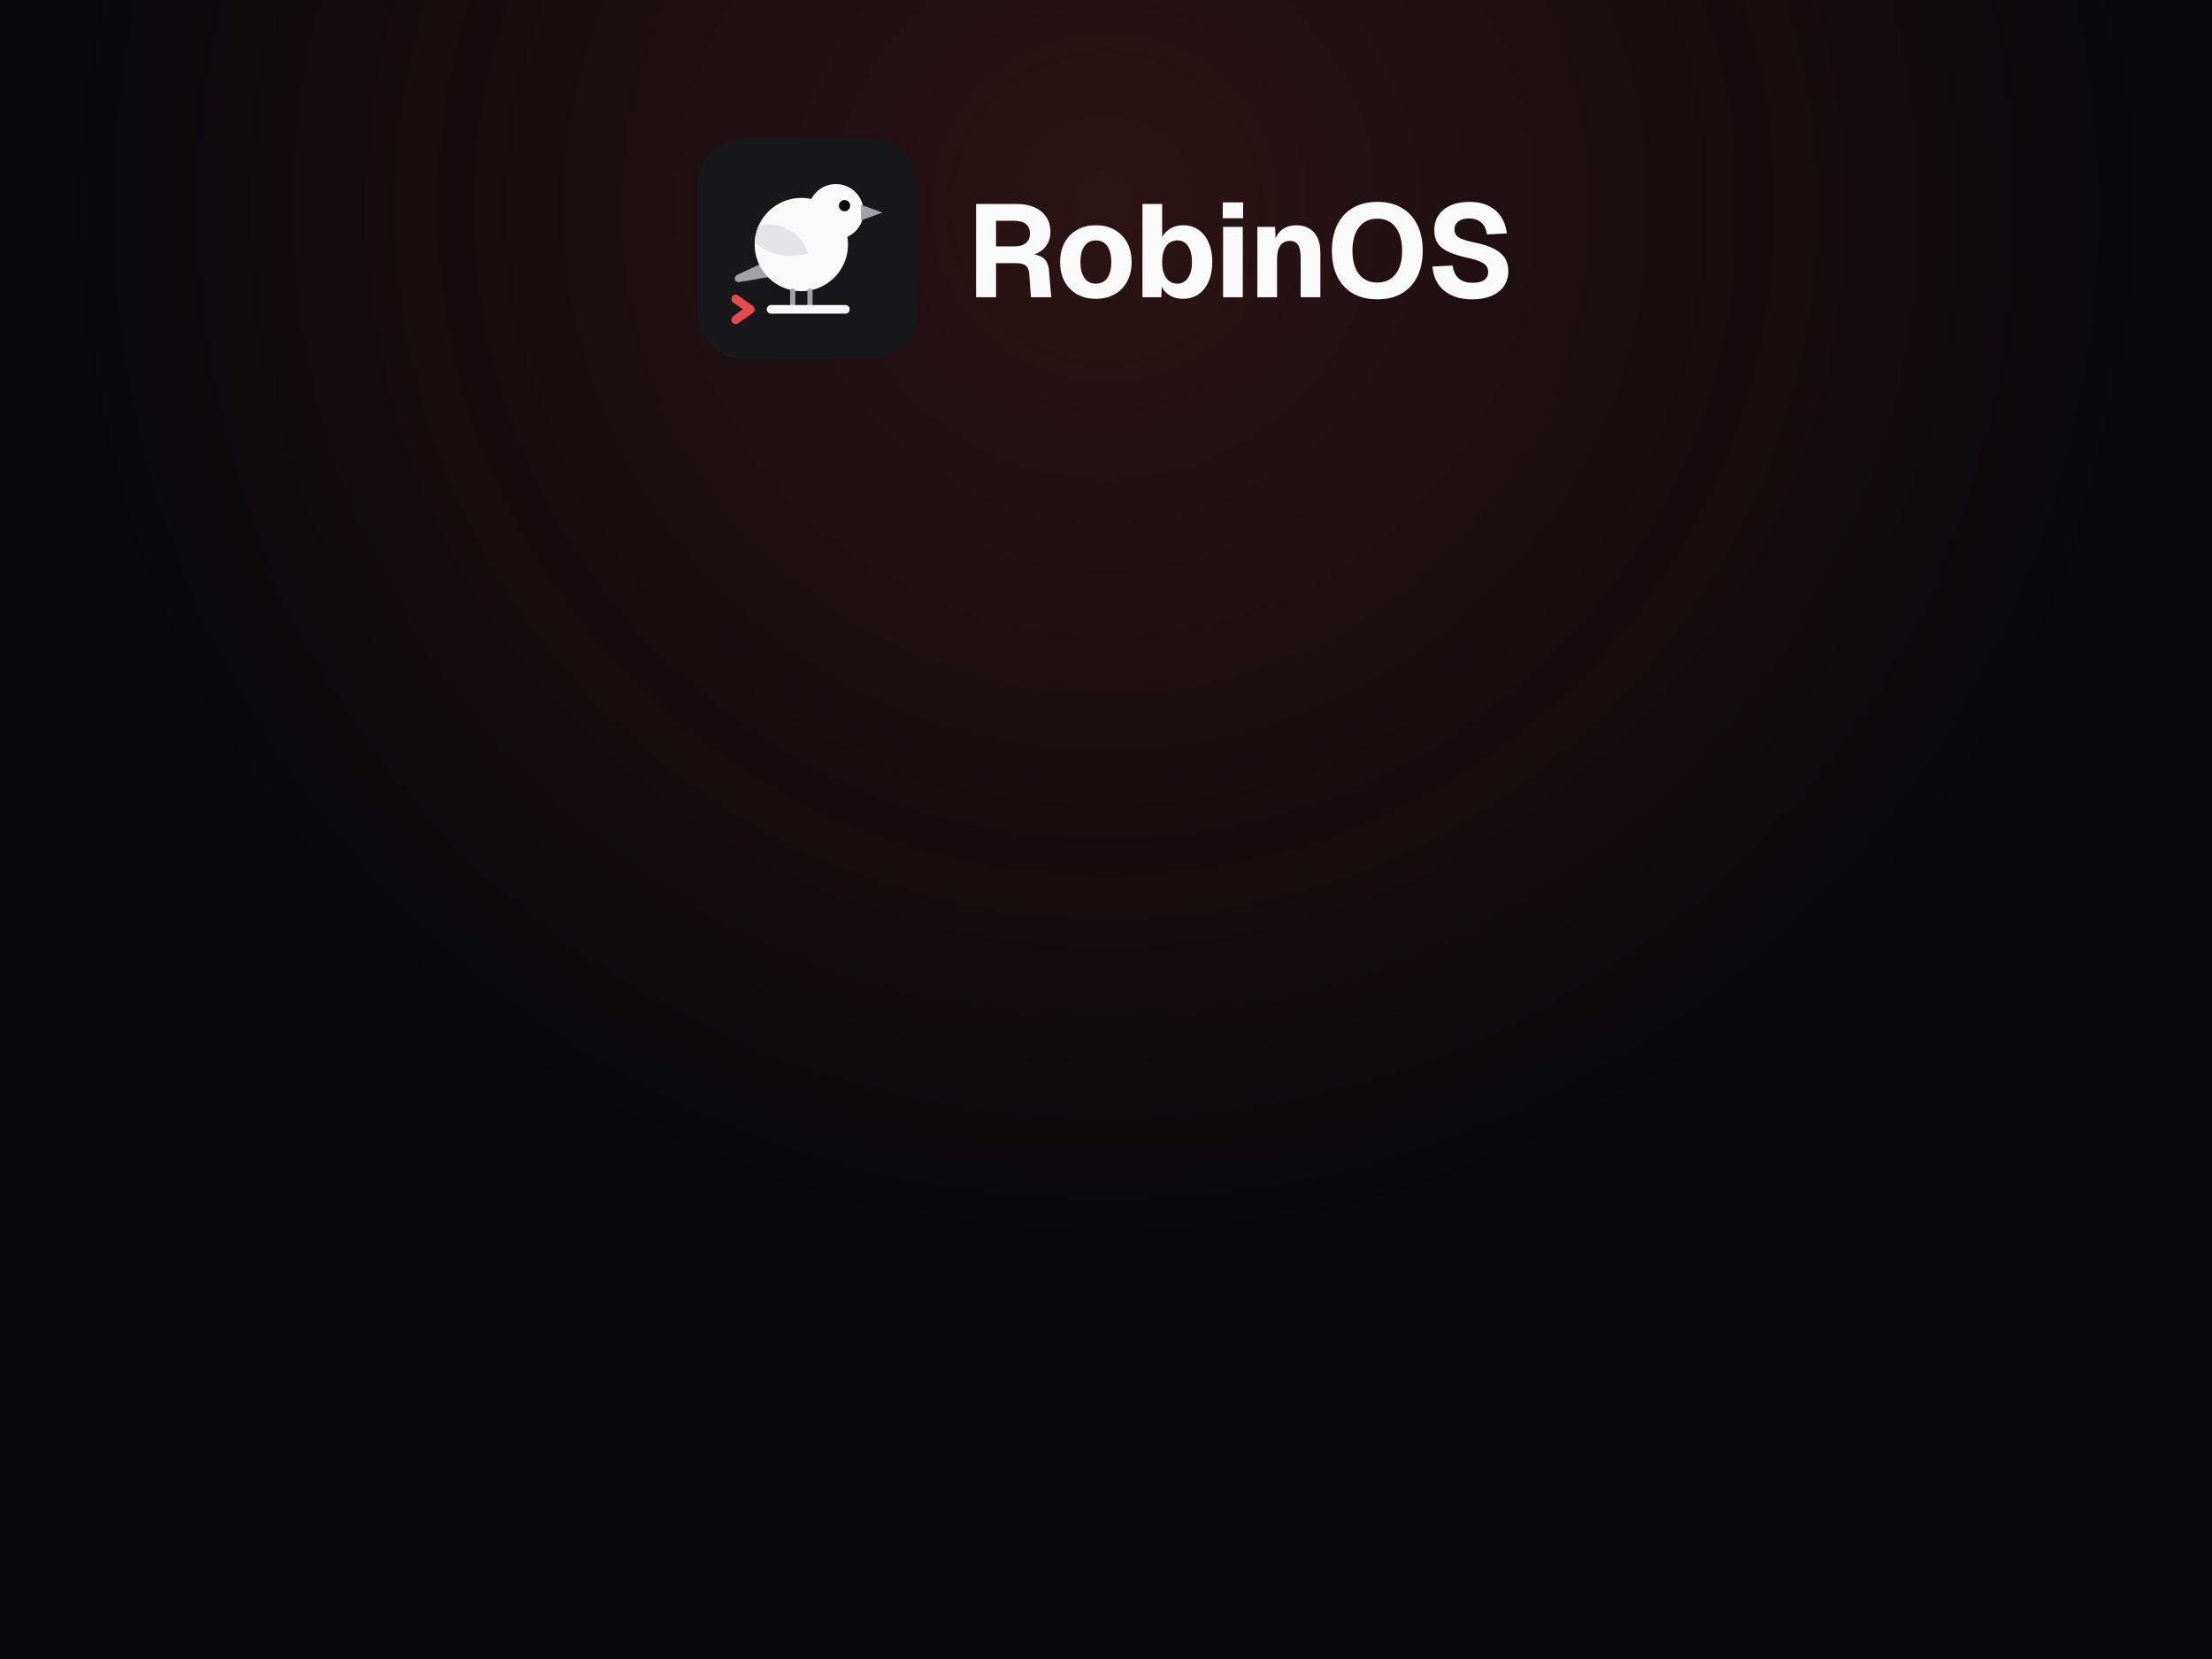
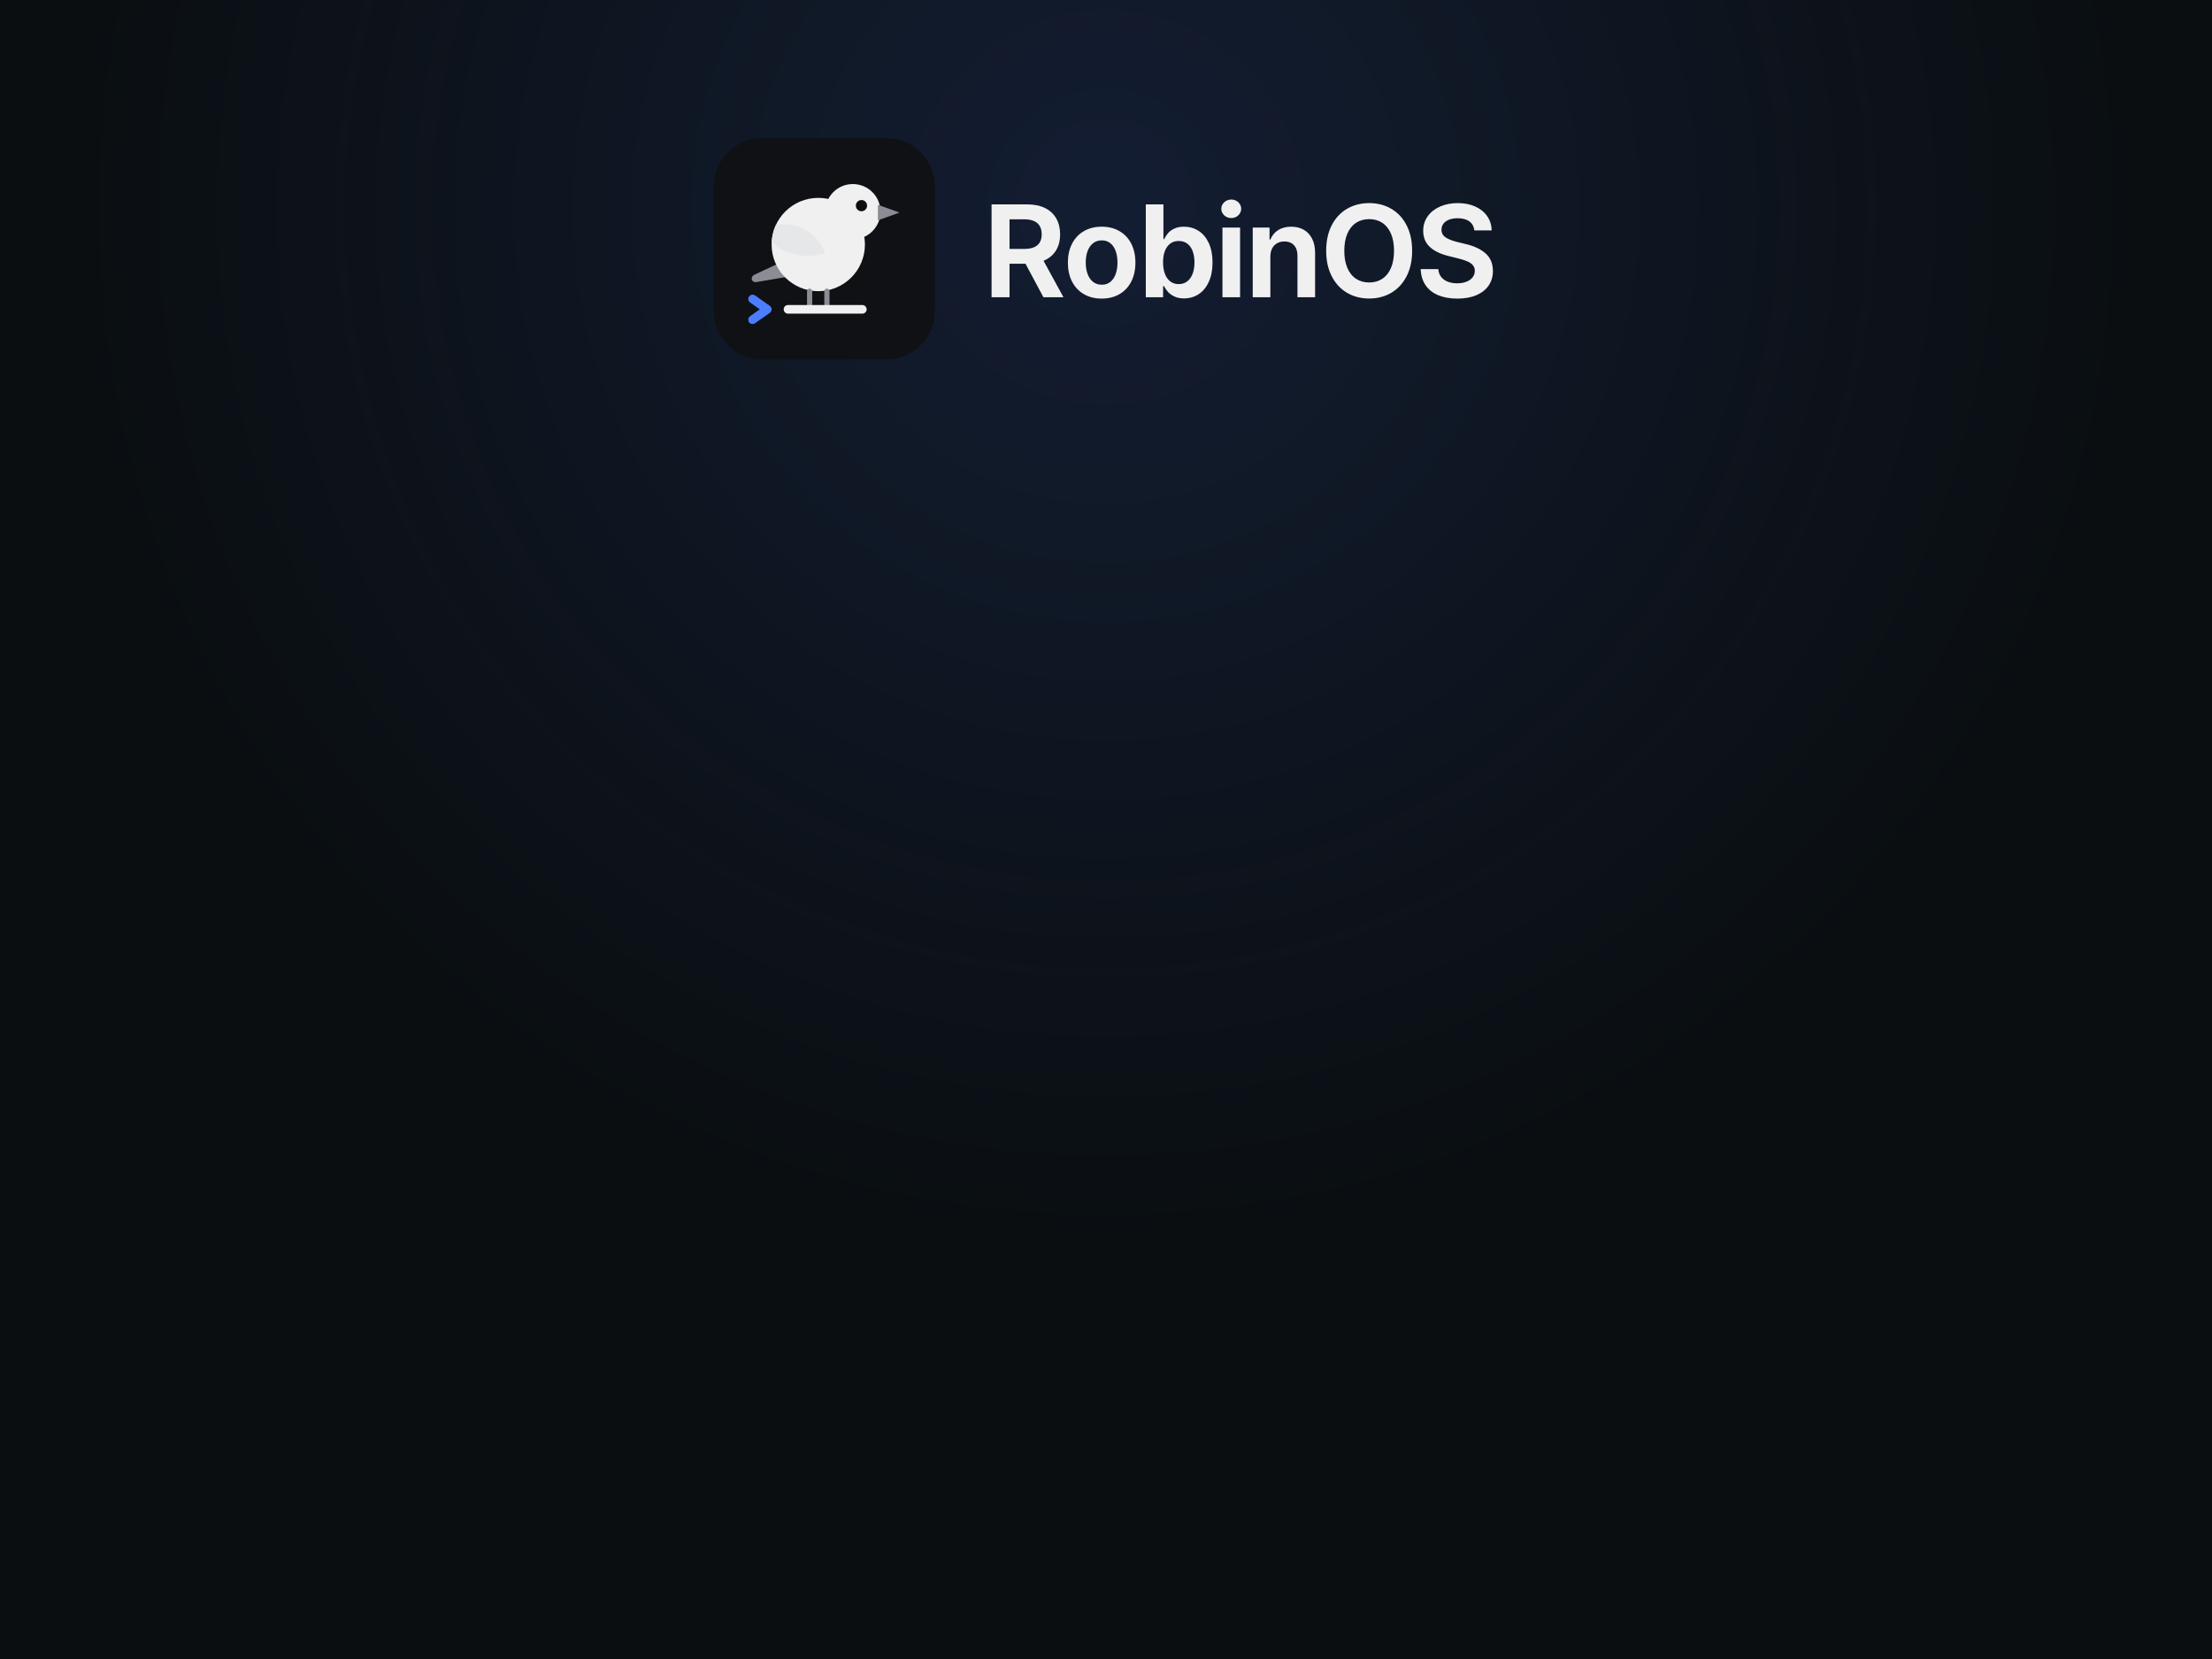
<svg xmlns="http://www.w3.org/2000/svg" viewBox="0 0 640 480" width="640" height="480">
  <defs>
    <radialGradient id="robinos-splash-glow" cx="320" cy="60" r="300" gradientUnits="userSpaceOnUse">
-       <stop offset="0" stop-color="#E5484D" stop-opacity="0.16" />
-       <stop offset="1" stop-color="#E5484D" stop-opacity="0" />
+       <stop offset="0" stop-color="#4B7DFE" stop-opacity="0.14" />
+       <stop offset="1" stop-color="#4B7DFE" stop-opacity="0" />
    </radialGradient>
  </defs>
-   <rect width="640" height="480" fill="#09090B" />
+   <rect width="640" height="480" fill="#0A0E11" />
  <rect width="640" height="480" fill="url(#robinos-splash-glow)" />
-   <g transform="translate(201.6 40) scale(0.25)">
-     <rect width="256" height="256" rx="56" fill="#18181B" />
+   <g transform="translate(206.5 40) scale(0.25)">
+     <rect width="256" height="256" rx="56" fill="#0F1115" />
    <g transform="translate(-3 -7)">
      <defs>
        <clipPath id="robinos-splash-bird">
          <circle cx="124" cy="130" r="54" />
          <circle cx="164" cy="92" r="32" />
        </clipPath>
      </defs>
-       <path d="M82 150 L50 165 C45 167.5 46.5 174 52 173.5 L96 166 Z" fill="#A1A1AA" />
+       <path d="M82 150 L50 165 C45 167.5 46.5 174 52 173.5 L96 166 Z" fill="#8A8E94" />
      <g clip-path="url(#robinos-splash-bird)">
-         <rect width="256" height="256" fill="#FAFAFA" />
-         <path d="M66 110 C 92 100, 122 112, 132 140 C 106 148, 82 140, 66 124 Z" fill="#E4E4E7" />
+         <rect width="256" height="256" fill="#F0F0F0" />
+         <path d="M66 110 C 92 100, 122 112, 132 140 C 106 148, 82 140, 66 124 Z" fill="#E6E7E9" />
      </g>
-       <path d="M193 84 L218 93 L193 102 Z" fill="#A1A1AA" />
-       <circle cx="174" cy="85" r="6.5" fill="#09090B" />
-       <path d="M114 184 V203 M134 184 V203" stroke="#A1A1AA" stroke-width="6" stroke-linecap="round" />
-       <path d="M48 193 L65 205 L48 217" fill="none" stroke="#E5484D" stroke-width="10" stroke-linecap="round" stroke-linejoin="round" />
-       <rect x="84" y="200" width="96" height="10" rx="5" fill="#FAFAFA" />
+       <path d="M193 84 L218 93 L193 102 Z" fill="#8A8E94" />
+       <circle cx="174" cy="85" r="6.5" fill="#0A0E11" />
+       <path d="M114 184 V203 M134 184 V203" stroke="#8A8E94" stroke-width="6" stroke-linecap="round" />
+       <path d="M48 193 L65 205 L48 217" fill="none" stroke="#4B7DFE" stroke-width="10" stroke-linecap="round" stroke-linejoin="round" />
+       <rect x="84" y="200" width="96" height="10" rx="5" fill="#F0F0F0" />
    </g>
  </g>
-   <g transform="translate(279.6 86)">
-     <path d="M2.812 0.0V-26.98H14.63Q17.594 -26.98 19.771 -25.992Q21.949 -25.004 23.138 -23.195Q24.328 -21.386 24.328 -18.924Q24.328 -17.054 23.552 -15.607Q22.777 -14.159 21.424 -13.254Q20.072 -12.35 18.331 -12.114L18.194 -12.479Q20.892 -12.479 22.306 -11.305Q23.72 -10.131 23.902 -7.737L24.571 0.0H18.688L18.187 -6.825Q18.08 -8.383 17.229 -9.124Q16.378 -9.865 14.341 -9.865H8.588V0.0ZM8.588 -14.721H13.976Q16.082 -14.721 17.241 -15.69Q18.4 -16.659 18.4 -18.43Q18.4 -20.239 17.225 -21.181Q16.051 -22.124 13.809 -22.124H8.588ZM37.476 0.456Q34.36 0.456 32.03 -0.859Q29.701 -2.174 28.413 -4.571Q27.124 -6.969 27.124 -10.184Q27.124 -13.414 28.413 -15.793Q29.701 -18.172 32.03 -19.498Q34.36 -20.824 37.476 -20.824Q40.592 -20.824 42.913 -19.498Q45.235 -18.172 46.523 -15.793Q47.812 -13.414 47.812 -10.184Q47.812 -6.969 46.523 -4.571Q45.235 -2.174 42.913 -0.859Q40.592 0.456 37.476 0.456ZM37.476 -3.929Q39.611 -3.929 40.774 -5.571Q41.937 -7.212 41.937 -10.184Q41.937 -13.133 40.774 -14.786Q39.611 -16.439 37.476 -16.439Q35.34 -16.439 34.17 -14.786Q32.999 -13.133 32.999 -10.184Q32.999 -7.212 34.17 -5.571Q35.34 -3.929 37.476 -3.929ZM62.662 0.456Q60.526 0.456 58.961 -0.452Q57.395 -1.36 56.521 -2.994L56.407 0.0H50.943V-26.98H56.643V-17.465Q57.471 -18.901 59.022 -19.863Q60.572 -20.824 62.662 -20.824Q65.254 -20.824 67.157 -19.509Q69.061 -18.194 70.102 -15.804Q71.144 -13.414 71.144 -10.184Q71.144 -6.954 70.102 -4.564Q69.061 -2.174 67.157 -0.859Q65.254 0.456 62.662 0.456ZM61.081 -3.929Q62.966 -3.929 64.117 -5.578Q65.269 -7.228 65.269 -10.184Q65.269 -13.156 64.14 -14.797Q63.012 -16.439 61.112 -16.439Q59.706 -16.439 58.695 -15.705Q57.684 -14.972 57.163 -13.574Q56.643 -12.175 56.643 -10.184Q56.643 -8.246 57.163 -6.84Q57.684 -5.434 58.687 -4.682Q59.69 -3.929 61.081 -3.929ZM74.275 0.0V-20.368H79.975V0.0ZM74.176 -22.861V-27.451H80.074V-22.861ZM84.193 0.0V-20.368H89.33L89.558 -14.394L88.859 -14.577Q89.148 -16.864 90.087 -18.229Q91.025 -19.593 92.42 -20.208Q93.814 -20.824 95.486 -20.824Q97.69 -20.824 99.237 -19.866Q100.784 -18.909 101.604 -17.18Q102.425 -15.451 102.425 -13.095V0.0H96.725V-11.202Q96.725 -12.836 96.448 -13.973Q96.17 -15.109 95.483 -15.705Q94.795 -16.302 93.594 -16.302Q91.823 -16.302 90.858 -14.987Q89.893 -13.672 89.893 -11.202V0.0ZM118.887 0.608Q114.798 0.608 111.849 -1.094Q108.9 -2.797 107.327 -5.951Q105.754 -9.105 105.754 -13.452Q105.754 -17.799 107.327 -20.972Q108.9 -24.145 111.844 -25.867Q114.787 -27.588 118.887 -27.588Q123.017 -27.588 125.953 -25.867Q128.888 -24.145 130.462 -20.972Q132.035 -17.799 132.035 -13.452Q132.035 -9.105 130.462 -5.951Q128.888 -2.797 125.953 -1.094Q123.017 0.608 118.887 0.608ZM118.882 -4.248Q121.152 -4.248 122.76 -5.339Q124.368 -6.429 125.226 -8.481Q126.084 -10.534 126.084 -13.452Q126.084 -16.37 125.225 -18.443Q124.366 -20.515 122.756 -21.623Q121.146 -22.732 118.876 -22.732Q116.637 -22.732 115.029 -21.623Q113.42 -20.515 112.563 -18.443Q111.705 -16.37 111.705 -13.452Q111.705 -10.534 112.564 -8.481Q113.422 -6.429 115.033 -5.339Q116.643 -4.248 118.882 -4.248ZM146.361 0.608Q142.88 0.608 140.38 -0.57Q137.879 -1.748 136.473 -3.876Q135.067 -6.004 134.862 -8.877L140.676 -9.173Q140.896 -7.57 141.603 -6.449Q142.31 -5.328 143.507 -4.754Q144.704 -4.18 146.437 -4.18Q147.881 -4.18 148.892 -4.526Q149.902 -4.872 150.434 -5.571Q150.966 -6.27 150.966 -7.296Q150.966 -8.231 150.514 -8.949Q150.062 -9.667 148.774 -10.256Q147.486 -10.845 144.962 -11.415Q141.504 -12.19 139.399 -13.175Q137.294 -14.159 136.34 -15.664Q135.386 -17.168 135.386 -19.456Q135.386 -21.873 136.595 -23.704Q137.803 -25.536 140.068 -26.562Q142.333 -27.588 145.494 -27.588Q148.846 -27.588 151.156 -26.41Q153.467 -25.232 154.778 -23.18Q156.089 -21.128 156.37 -18.453L150.602 -18.179Q150.465 -19.585 149.819 -20.619Q149.173 -21.652 148.075 -22.226Q146.976 -22.8 145.418 -22.8Q143.458 -22.8 142.34 -21.934Q141.223 -21.067 141.223 -19.654Q141.223 -18.65 141.721 -17.982Q142.219 -17.313 143.431 -16.834Q144.643 -16.355 146.832 -15.884Q150.579 -15.139 152.768 -13.969Q154.956 -12.798 155.88 -11.21Q156.803 -9.622 156.803 -7.57Q156.803 -5.054 155.53 -3.211Q154.257 -1.368 151.913 -0.38Q149.568 0.608 146.361 0.608Z" fill="#FAFAFA" />
+   <g transform="translate(284.5 86)">
+     <path d="M2.391 -26.867H12.675Q15.72 -26.867 17.867 -25.802Q20.015 -24.737 21.12 -22.775Q22.226 -20.813 22.226 -18.189Q22.226 -15.585 21.112 -13.669Q19.997 -11.753 17.815 -10.723Q15.633 -9.693 12.572 -9.693H5.417V-13.978H11.811Q13.559 -13.978 14.675 -14.459Q15.791 -14.94 16.342 -15.871Q16.893 -16.801 16.893 -18.189Q16.893 -19.614 16.342 -20.583Q15.791 -21.551 14.656 -22.051Q13.522 -22.551 11.792 -22.551H7.586V0.0H2.391ZM23.195 0.0H17.391L10.879 -12.183H16.537ZM24.469 -10Q24.469 -13.117 25.664 -15.465Q26.858 -17.812 29.077 -19.111Q31.296 -20.41 34.25 -20.41Q37.204 -20.41 39.422 -19.111Q41.641 -17.812 42.825 -15.465Q44.009 -13.117 44.009 -10Q44.009 -6.92 42.825 -4.563Q41.641 -2.207 39.422 -0.908Q37.204 0.391 34.25 0.391Q31.296 0.391 29.077 -0.908Q26.858 -2.207 25.664 -4.563Q24.469 -6.92 24.469 -10ZM38.822 -10.035Q38.822 -11.868 38.313 -13.322Q37.804 -14.777 36.783 -15.614Q35.762 -16.452 34.285 -16.452Q32.791 -16.452 31.743 -15.614Q30.695 -14.777 30.167 -13.331Q29.639 -11.886 29.639 -10.035Q29.639 -8.184 30.167 -6.74Q30.695 -5.295 31.743 -4.458Q32.791 -3.62 34.285 -3.62Q35.762 -3.62 36.783 -4.458Q37.804 -5.295 38.313 -6.749Q38.822 -8.202 38.822 -10.035ZM47.017 -26.867H52.116V-16.801H52.306Q52.89 -17.897 53.513 -18.614Q54.135 -19.33 55.287 -19.87Q56.438 -20.41 58.044 -20.41Q60.375 -20.41 62.253 -19.227Q64.132 -18.044 65.226 -15.705Q66.321 -13.366 66.321 -10.055Q66.321 -6.815 65.244 -4.457Q64.167 -2.1 62.298 -0.881Q60.43 0.338 58.046 0.338Q56.477 0.338 55.335 -0.194Q54.192 -0.727 53.512 -1.456Q52.832 -2.185 52.306 -3.185H52.022V0.0H47.017ZM56.531 -3.797Q57.984 -3.797 59.013 -4.598Q60.041 -5.398 60.569 -6.818Q61.097 -8.237 61.097 -10.094Q61.097 -11.931 60.579 -13.331Q60.061 -14.73 59.032 -15.503Q58.004 -16.275 56.531 -16.275Q55.098 -16.275 54.089 -15.522Q53.08 -14.77 52.543 -13.38Q52.007 -11.99 52.007 -10.094Q52.007 -8.198 52.543 -6.778Q53.08 -5.359 54.099 -4.578Q55.118 -3.797 56.531 -3.797ZM69.194 -20.15H74.293V0.0H69.194ZM68.861 -25.588Q68.861 -26.322 69.254 -26.935Q69.647 -27.549 70.307 -27.906Q70.966 -28.263 71.735 -28.263Q72.523 -28.263 73.183 -27.906Q73.842 -27.549 74.227 -26.935Q74.611 -26.322 74.611 -25.588Q74.611 -24.874 74.227 -24.25Q73.842 -23.627 73.183 -23.27Q72.523 -22.913 71.735 -22.913Q70.966 -22.913 70.307 -23.27Q69.647 -23.627 69.254 -24.25Q68.861 -24.874 68.861 -25.588ZM83.052 0.0H77.953V-20.15H82.818V-16.681H83.043Q83.77 -18.436 85.313 -19.423Q86.857 -20.41 89.083 -20.41Q91.179 -20.41 92.735 -19.514Q94.292 -18.618 95.144 -16.911Q95.997 -15.204 95.997 -12.838V0.0H90.897V-12.002Q90.897 -13.298 90.456 -14.219Q90.014 -15.14 89.168 -15.637Q88.323 -16.135 87.121 -16.135Q85.916 -16.135 84.994 -15.618Q84.071 -15.101 83.561 -14.111Q83.052 -13.122 83.052 -11.748ZM111.641 0.371Q108.067 0.371 105.245 -1.282Q102.423 -2.936 100.814 -6.072Q99.205 -9.207 99.205 -13.434Q99.205 -17.714 100.814 -20.832Q102.423 -23.949 105.245 -25.594Q108.067 -27.238 111.641 -27.238Q115.214 -27.238 118.036 -25.594Q120.858 -23.949 122.467 -20.832Q124.076 -17.714 124.076 -13.434Q124.076 -9.19 122.467 -6.063Q120.858 -2.936 118.036 -1.282Q115.214 0.371 111.641 0.371ZM111.641 -22.598Q109.489 -22.598 107.863 -21.539Q106.238 -20.48 105.342 -18.417Q104.447 -16.355 104.447 -13.434Q104.447 -10.512 105.342 -8.45Q106.238 -6.388 107.863 -5.328Q109.489 -4.269 111.641 -4.269Q113.812 -4.269 115.428 -5.328Q117.043 -6.388 117.939 -8.45Q118.834 -10.512 118.834 -13.434Q118.834 -16.355 117.939 -18.417Q117.043 -20.48 115.428 -21.539Q113.812 -22.598 111.641 -22.598ZM137.21 -22.852Q135.781 -22.852 134.733 -22.435Q133.686 -22.019 133.128 -21.27Q132.57 -20.522 132.57 -19.556Q132.552 -18.121 133.758 -17.321Q134.965 -16.521 137.012 -16.017L139.474 -15.415Q143.169 -14.566 145.3 -12.703Q147.432 -10.841 147.449 -7.608Q147.449 -5.209 146.22 -3.401Q144.991 -1.594 142.678 -0.599Q140.365 0.395 137.147 0.395Q133.957 0.395 131.604 -0.594Q129.252 -1.583 127.949 -3.499Q126.647 -5.415 126.551 -8.149H131.628Q131.741 -6.807 132.465 -5.885Q133.188 -4.963 134.386 -4.497Q135.584 -4.031 137.094 -4.031Q138.617 -4.031 139.778 -4.485Q140.938 -4.938 141.572 -5.763Q142.206 -6.587 142.206 -7.647Q142.206 -8.592 141.659 -9.252Q141.113 -9.912 140.094 -10.361Q139.076 -10.811 137.494 -11.206L134.489 -11.956Q130.994 -12.834 129.135 -14.611Q127.276 -16.388 127.276 -19.232Q127.276 -21.599 128.57 -23.411Q129.865 -25.223 132.137 -26.231Q134.408 -27.238 137.269 -27.238Q140.144 -27.238 142.351 -26.241Q144.559 -25.243 145.799 -23.453Q147.039 -21.664 147.078 -19.343H142.062Q141.949 -20.449 141.344 -21.247Q140.74 -22.044 139.686 -22.448Q138.632 -22.852 137.21 -22.852Z" fill="#F0F0F0" />
  </g>
</svg>
